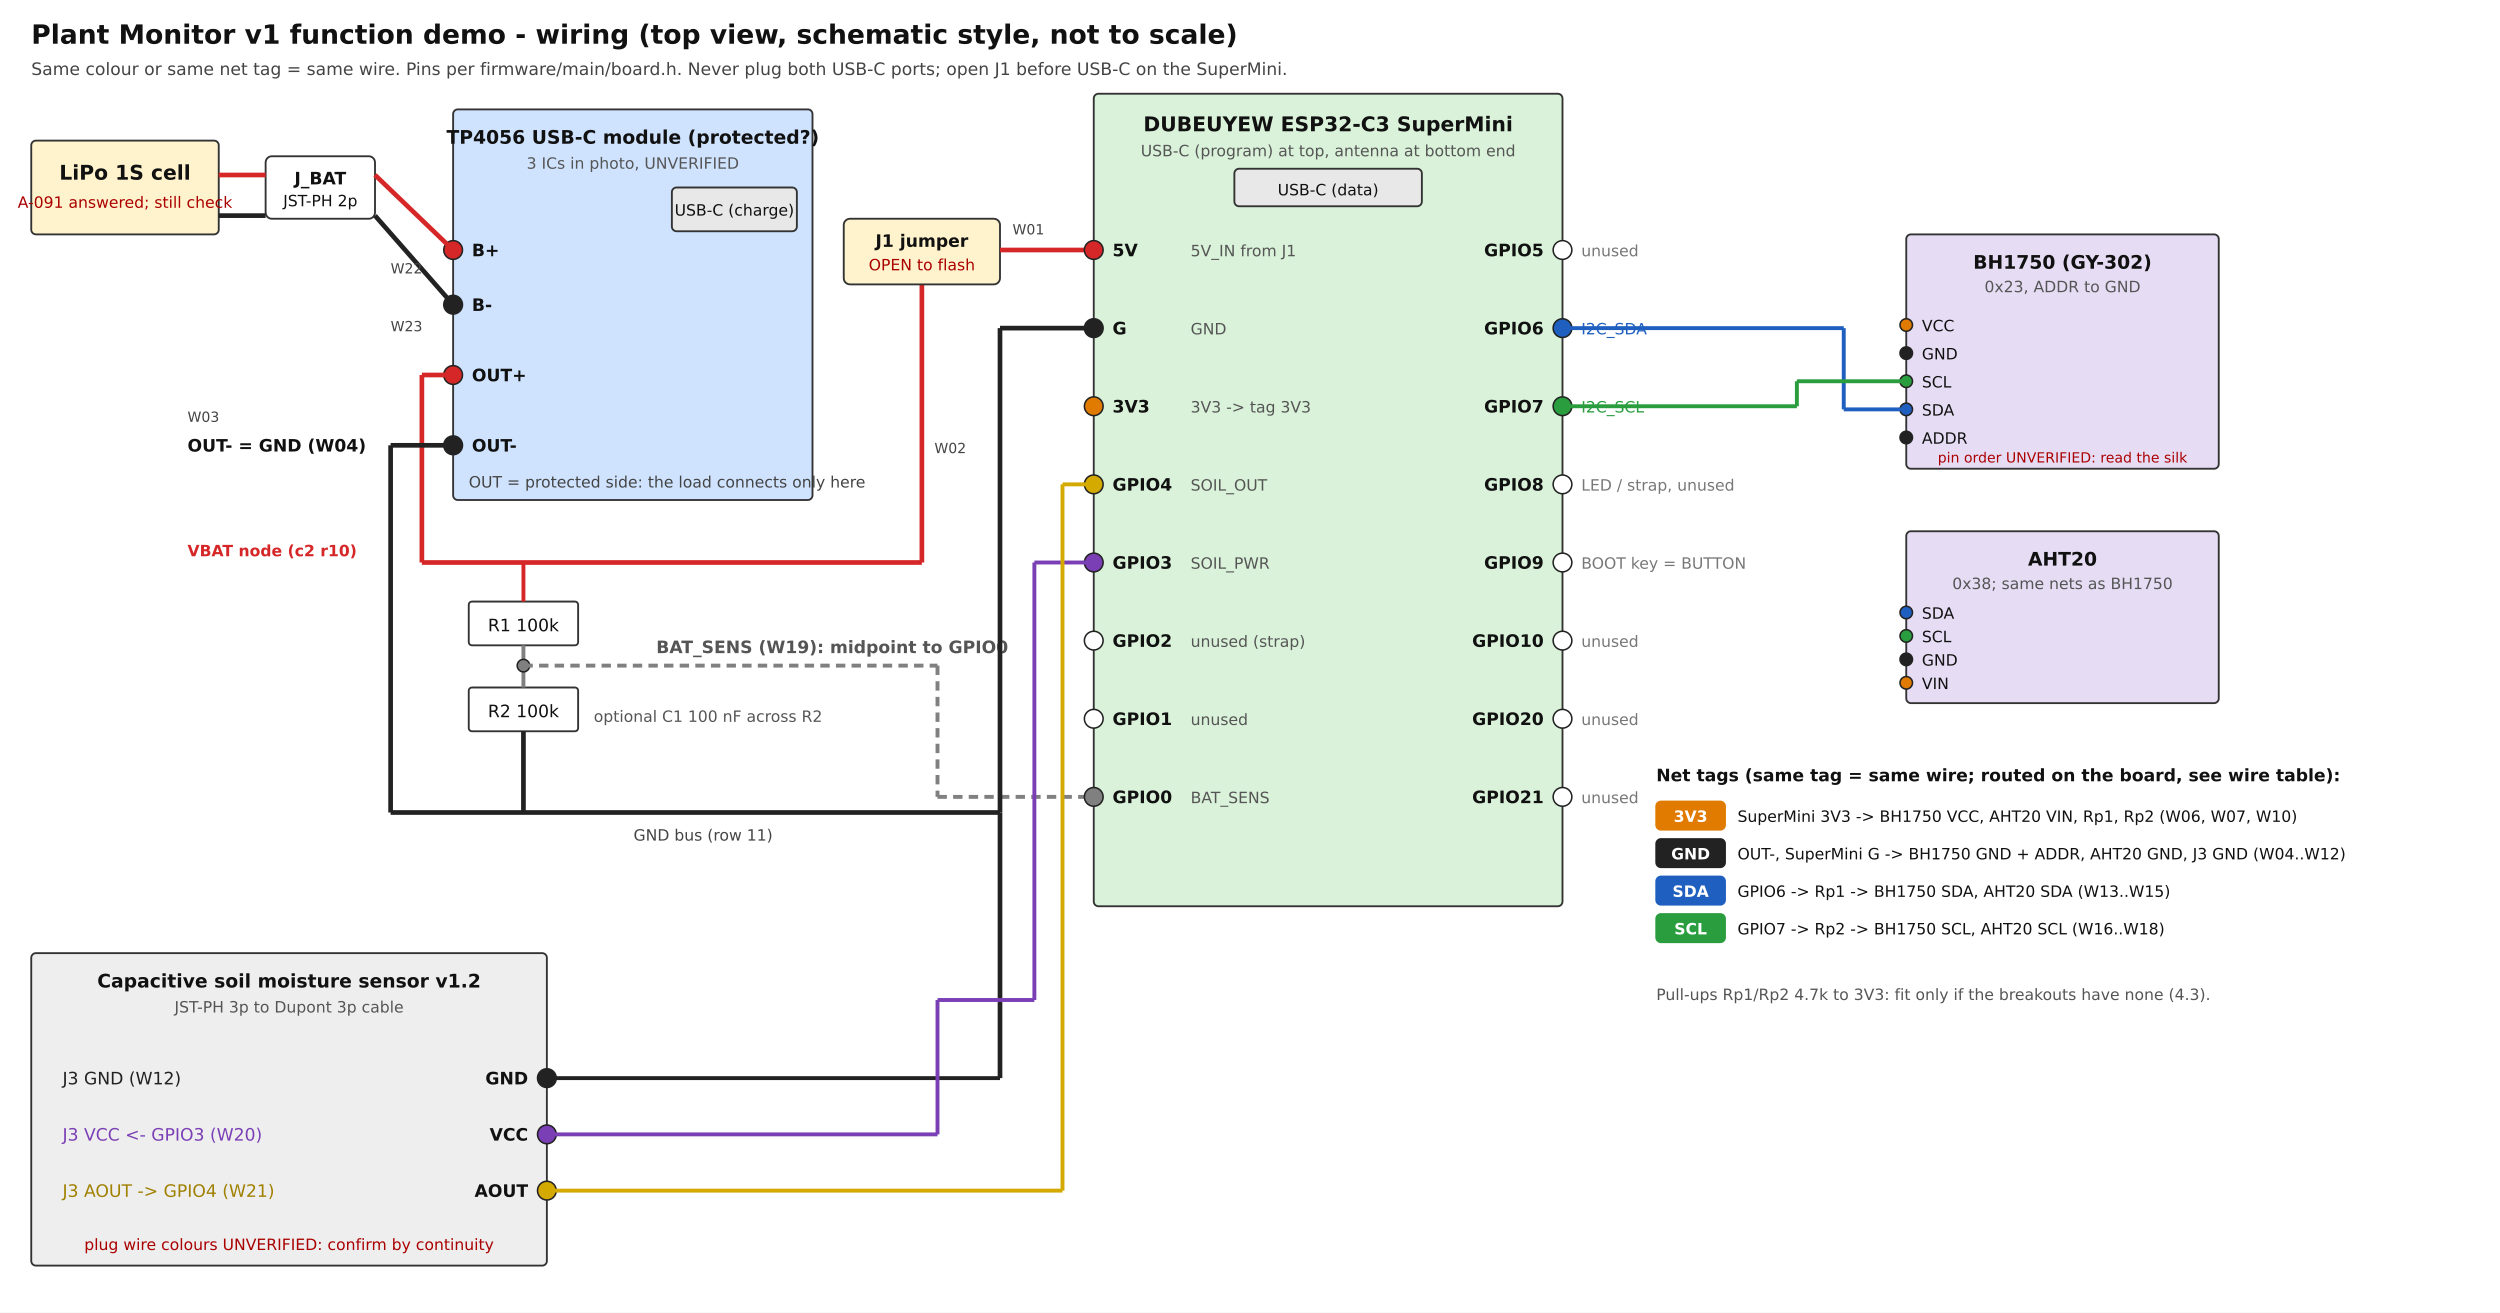
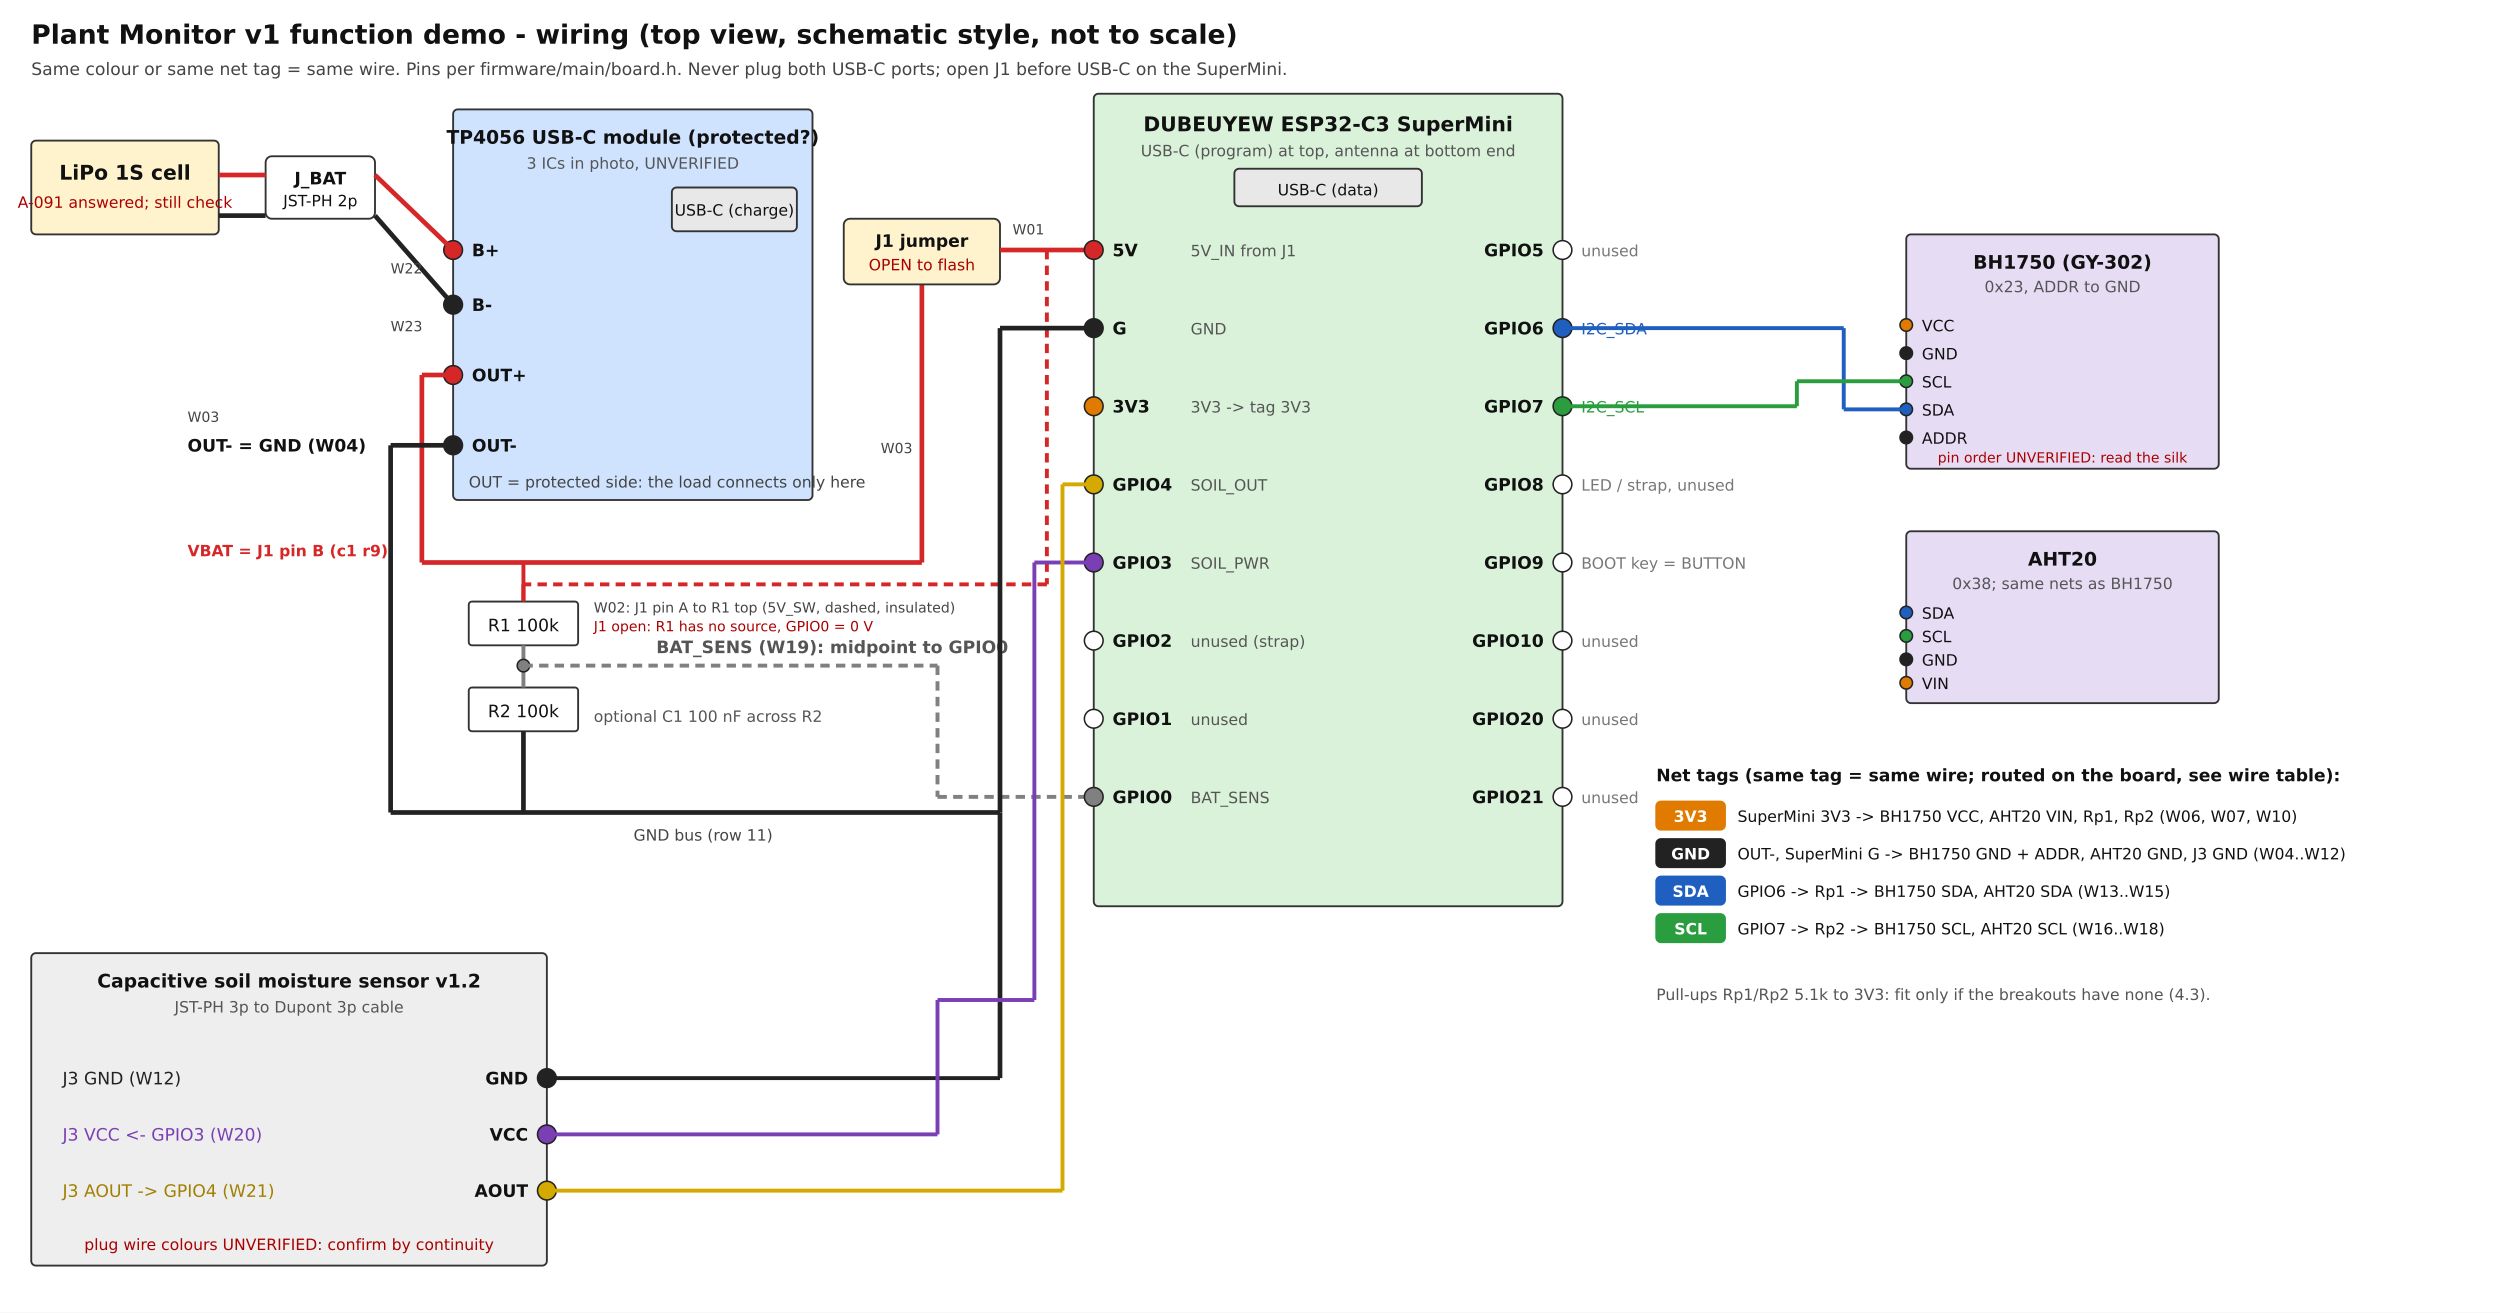
<svg xmlns="http://www.w3.org/2000/svg" viewBox="0 0 1600 840" width="1600" height="840">
  <rect width="1600" height="840" fill="#ffffff" />
  <text x="20.0" y="28.0" font-size="17" text-anchor="start" fill="#111" font-weight="bold" font-family="DejaVu Sans, Arial, Helvetica, sans-serif">Plant Monitor v1 function demo - wiring (top view, schematic style, not to scale)</text>
  <text x="20.0" y="48.0" font-size="11" text-anchor="start" fill="#444" font-weight="normal" font-family="DejaVu Sans, Arial, Helvetica, sans-serif">Same colour or same net tag = same wire. Pins per firmware/main/board.h. Never plug both USB-C ports; open J1 before USB-C on the SuperMini.</text>
  <rect x="20.0" y="90.0" width="120.0" height="60.0" rx="3" fill="#fff3cd" stroke="#333" stroke-width="1.2" />
  <text x="80.0" y="115.0" font-size="13" text-anchor="middle" fill="#111" font-weight="bold" font-family="DejaVu Sans, Arial, Helvetica, sans-serif">LiPo 1S cell</text>
  <text x="80.0" y="133.0" font-size="10" text-anchor="middle" fill="#a00" font-weight="normal" font-family="DejaVu Sans, Arial, Helvetica, sans-serif">A-091 answered; still check</text>
  <rect x="170.0" y="100.0" width="70.0" height="40.0" rx="4" fill="#ffffff" stroke="#333" stroke-width="1.2" />
  <text x="205.0" y="118.0" font-size="11" text-anchor="middle" fill="#111" font-weight="bold" font-family="DejaVu Sans, Arial, Helvetica, sans-serif">J_BAT</text>
  <text x="205.0" y="132.0" font-size="10" text-anchor="middle" fill="#111" font-weight="normal" font-family="DejaVu Sans, Arial, Helvetica, sans-serif">JST-PH 2p</text>
  <line x1="140.0" y1="112.0" x2="170.0" y2="112.0" stroke="#d62728" stroke-width="3.0" />
  <line x1="140.0" y1="138.0" x2="170.0" y2="138.0" stroke="#222222" stroke-width="3.0" />
  <rect x="290.0" y="70.0" width="230.0" height="250.0" rx="3" fill="#cfe3ff" stroke="#333" stroke-width="1.2" />
  <text x="405.0" y="92.0" font-size="12" text-anchor="middle" fill="#111" font-weight="bold" font-family="DejaVu Sans, Arial, Helvetica, sans-serif">TP4056 USB-C module (protected?)</text>
  <text x="405.0" y="108.0" font-size="10" text-anchor="middle" fill="#555" font-weight="normal" font-family="DejaVu Sans, Arial, Helvetica, sans-serif">3 ICs in photo, UNVERIFIED</text>
  <rect x="430.0" y="120.0" width="80.0" height="28.0" rx="3" fill="#e8e8e8" stroke="#333" stroke-width="1.2" />
  <text x="470.0" y="138.0" font-size="10" text-anchor="middle" fill="#111" font-weight="normal" font-family="DejaVu Sans, Arial, Helvetica, sans-serif">USB-C (charge)</text>
  <circle cx="290" cy="160" r="6" fill="#d62728" stroke="#222" />
  <text x="302.0" y="164.0" font-size="11" text-anchor="start" fill="#111" font-weight="bold" font-family="DejaVu Sans, Arial, Helvetica, sans-serif">B+</text>
  <circle cx="290" cy="195" r="6" fill="#222222" stroke="#222" />
  <text x="302.0" y="199.0" font-size="11" text-anchor="start" fill="#111" font-weight="bold" font-family="DejaVu Sans, Arial, Helvetica, sans-serif">B-</text>
  <circle cx="290" cy="240" r="6" fill="#d62728" stroke="#222" />
  <text x="302.0" y="244.0" font-size="11" text-anchor="start" fill="#111" font-weight="bold" font-family="DejaVu Sans, Arial, Helvetica, sans-serif">OUT+</text>
  <circle cx="290" cy="285" r="6" fill="#222222" stroke="#222" />
  <text x="302.0" y="289.0" font-size="11" text-anchor="start" fill="#111" font-weight="bold" font-family="DejaVu Sans, Arial, Helvetica, sans-serif">OUT-</text>
  <line x1="240.0" y1="112.0" x2="290.0" y2="160.0" stroke="#d62728" stroke-width="3.0" />
  <line x1="240.0" y1="138.0" x2="290.0" y2="195.0" stroke="#222222" stroke-width="3.0" />
  <text x="250.0" y="175.0" font-size="9" text-anchor="start" fill="#444" font-weight="normal" font-family="DejaVu Sans, Arial, Helvetica, sans-serif">W22</text>
  <text x="250.0" y="212.0" font-size="9" text-anchor="start" fill="#444" font-weight="normal" font-family="DejaVu Sans, Arial, Helvetica, sans-serif">W23</text>
  <text x="300.0" y="312.0" font-size="10" text-anchor="start" fill="#444" font-weight="normal" font-family="DejaVu Sans, Arial, Helvetica, sans-serif">OUT = protected side: the load connects only here</text>
  <line x1="290.0" y1="240.0" x2="270.0" y2="240.0" stroke="#d62728" stroke-width="3.0" />
  <line x1="270.0" y1="240.0" x2="270.0" y2="360.0" stroke="#d62728" stroke-width="3.0" />
-   <text x="120.0" y="356.0" font-size="10" text-anchor="start" fill="#d62728" font-weight="bold" font-family="DejaVu Sans, Arial, Helvetica, sans-serif">VBAT node (c2 r10)</text>
+   <text x="120.0" y="356.0" font-size="10" text-anchor="start" fill="#d62728" font-weight="bold" font-family="DejaVu Sans, Arial, Helvetica, sans-serif">VBAT = J1 pin B (c1 r9)</text>
  <text x="120.0" y="270.0" font-size="9" text-anchor="start" fill="#444" font-weight="normal" font-family="DejaVu Sans, Arial, Helvetica, sans-serif">W03</text>
  <line x1="270.0" y1="360.0" x2="590.0" y2="360.0" stroke="#d62728" stroke-width="3.0" />
  <line x1="590.0" y1="360.0" x2="590.0" y2="182.0" stroke="#d62728" stroke-width="3.0" />
-   <text x="598.0" y="290.0" font-size="9" text-anchor="start" fill="#444" font-weight="normal" font-family="DejaVu Sans, Arial, Helvetica, sans-serif">W02</text>
+   <text x="584.0" y="290.0" font-size="9" text-anchor="end" fill="#444" font-weight="normal" font-family="DejaVu Sans, Arial, Helvetica, sans-serif">W03</text>
  <rect x="540.0" y="140.0" width="100.0" height="42.0" rx="4" fill="#fff3cd" stroke="#333" stroke-width="1.2" />
  <text x="590.0" y="158.0" font-size="11" text-anchor="middle" fill="#111" font-weight="bold" font-family="DejaVu Sans, Arial, Helvetica, sans-serif">J1 jumper</text>
  <text x="590.0" y="173.0" font-size="10" text-anchor="middle" fill="#a00" font-weight="normal" font-family="DejaVu Sans, Arial, Helvetica, sans-serif">OPEN to flash</text>
  <line x1="640.0" y1="160.0" x2="700.0" y2="160.0" stroke="#d62728" stroke-width="3.0" />
  <text x="648.0" y="150.0" font-size="9" text-anchor="start" fill="#444" font-weight="normal" font-family="DejaVu Sans, Arial, Helvetica, sans-serif">W01</text>
+   <line x1="670.0" y1="160.0" x2="670.0" y2="374.0" stroke="#d62728" stroke-width="2.5" stroke-dasharray="6 4" />
+   <line x1="670.0" y1="374.0" x2="335.0" y2="374.0" stroke="#d62728" stroke-width="2.5" stroke-dasharray="6 4" />
+   <line x1="335.0" y1="374.0" x2="335.0" y2="385.0" stroke="#d62728" stroke-width="2.5" />
+   <text x="380.0" y="392.0" font-size="9" text-anchor="start" fill="#444" font-weight="normal" font-family="DejaVu Sans, Arial, Helvetica, sans-serif">W02: J1 pin A to R1 top (5V_SW, dashed, insulated)</text>
+   <text x="380.0" y="404.0" font-size="9" text-anchor="start" fill="#a00" font-weight="normal" font-family="DejaVu Sans, Arial, Helvetica, sans-serif">J1 open: R1 has no source, GPIO0 = 0 V</text>
  <rect x="300.0" y="385.0" width="70.0" height="28.0" rx="2" fill="#ffffff" stroke="#333" stroke-width="1.2" />
  <text x="335.0" y="404.0" font-size="11" text-anchor="middle" fill="#111" font-weight="normal" font-family="DejaVu Sans, Arial, Helvetica, sans-serif">R1 100k</text>
  <line x1="335.0" y1="360.0" x2="335.0" y2="385.0" stroke="#d62728" stroke-width="2.5" />
  <rect x="300.0" y="440.0" width="70.0" height="28.0" rx="2" fill="#ffffff" stroke="#333" stroke-width="1.2" />
  <text x="335.0" y="459.0" font-size="11" text-anchor="middle" fill="#111" font-weight="normal" font-family="DejaVu Sans, Arial, Helvetica, sans-serif">R2 100k</text>
  <line x1="335.0" y1="413.0" x2="335.0" y2="440.0" stroke="#808080" stroke-width="2.5" />
  <circle cx="335" cy="426" r="4" fill="#808080" stroke="#222" />
  <line x1="335.0" y1="426.0" x2="600.0" y2="426.0" stroke="#808080" stroke-width="2.5" stroke-dasharray="6 4" />
  <text x="420.0" y="418.0" font-size="11" text-anchor="start" fill="#555" font-weight="bold" font-family="DejaVu Sans, Arial, Helvetica, sans-serif">BAT_SENS (W19): midpoint to GPIO0</text>
  <text x="380.0" y="462.0" font-size="10" text-anchor="start" fill="#555" font-weight="normal" font-family="DejaVu Sans, Arial, Helvetica, sans-serif">optional C1 100 nF across R2</text>
  <line x1="600.0" y1="426.0" x2="600.0" y2="510.0" stroke="#808080" stroke-width="2.5" stroke-dasharray="6 4" />
  <line x1="600.0" y1="510.0" x2="700.0" y2="510.0" stroke="#808080" stroke-width="2.5" stroke-dasharray="6 4" />
  <line x1="335.0" y1="468.0" x2="335.0" y2="520.0" stroke="#222222" stroke-width="3.0" />
  <line x1="290.0" y1="285.0" x2="250.0" y2="285.0" stroke="#222222" stroke-width="3.0" />
  <text x="120.0" y="289.0" font-size="11" text-anchor="start" fill="#111" font-weight="bold" font-family="DejaVu Sans, Arial, Helvetica, sans-serif">OUT- = GND (W04)</text>
  <line x1="250.0" y1="285.0" x2="250.0" y2="520.0" stroke="#222222" stroke-width="3.0" />
  <line x1="250.0" y1="520.0" x2="640.0" y2="520.0" stroke="#222222" stroke-width="3.0" />
  <text x="450.0" y="538.0" font-size="10" text-anchor="middle" fill="#444" font-weight="normal" font-family="DejaVu Sans, Arial, Helvetica, sans-serif">GND bus (row 11)</text>
  <line x1="640.0" y1="520.0" x2="640.0" y2="210.0" stroke="#222222" stroke-width="3.0" />
  <line x1="640.0" y1="210.0" x2="700.0" y2="210.0" stroke="#222222" stroke-width="3.0" />
  <rect x="700.0" y="60.0" width="300.0" height="520.0" rx="3" fill="#d9f2d9" stroke="#333" stroke-width="1.2" />
  <text x="850.0" y="84.0" font-size="13" text-anchor="middle" fill="#111" font-weight="bold" font-family="DejaVu Sans, Arial, Helvetica, sans-serif">DUBEUYEW ESP32-C3 SuperMini</text>
  <text x="850.0" y="100.0" font-size="10" text-anchor="middle" fill="#555" font-weight="normal" font-family="DejaVu Sans, Arial, Helvetica, sans-serif">USB-C (program) at top, antenna at bottom end</text>
  <rect x="790.0" y="108.0" width="120.0" height="24.0" rx="3" fill="#e8e8e8" stroke="#333" stroke-width="1.2" />
  <text x="850.0" y="125.0" font-size="10" text-anchor="middle" fill="#111" font-weight="normal" font-family="DejaVu Sans, Arial, Helvetica, sans-serif">USB-C (data)</text>
  <circle cx="700" cy="160" r="6" fill="#d62728" stroke="#222" />
  <text x="712.0" y="164.0" font-size="11" text-anchor="start" fill="#111" font-weight="bold" font-family="DejaVu Sans, Arial, Helvetica, sans-serif">5V</text>
  <text x="762.0" y="164.0" font-size="10" text-anchor="start" fill="#555" font-weight="normal" font-family="DejaVu Sans, Arial, Helvetica, sans-serif">5V_IN from J1</text>
  <circle cx="700" cy="210" r="6" fill="#222222" stroke="#222" />
  <text x="712.0" y="214.0" font-size="11" text-anchor="start" fill="#111" font-weight="bold" font-family="DejaVu Sans, Arial, Helvetica, sans-serif">G</text>
  <text x="762.0" y="214.0" font-size="10" text-anchor="start" fill="#555" font-weight="normal" font-family="DejaVu Sans, Arial, Helvetica, sans-serif">GND</text>
  <circle cx="700" cy="260" r="6" fill="#e07b00" stroke="#222" />
  <text x="712.0" y="264.0" font-size="11" text-anchor="start" fill="#111" font-weight="bold" font-family="DejaVu Sans, Arial, Helvetica, sans-serif">3V3</text>
  <text x="762.0" y="264.0" font-size="10" text-anchor="start" fill="#555" font-weight="normal" font-family="DejaVu Sans, Arial, Helvetica, sans-serif">3V3 -&gt; tag 3V3</text>
  <circle cx="700" cy="310" r="6" fill="#d4a900" stroke="#222" />
  <text x="712.0" y="314.0" font-size="11" text-anchor="start" fill="#111" font-weight="bold" font-family="DejaVu Sans, Arial, Helvetica, sans-serif">GPIO4</text>
  <text x="762.0" y="314.0" font-size="10" text-anchor="start" fill="#555" font-weight="normal" font-family="DejaVu Sans, Arial, Helvetica, sans-serif">SOIL_OUT</text>
  <circle cx="700" cy="360" r="6" fill="#7b3fb5" stroke="#222" />
  <text x="712.0" y="364.0" font-size="11" text-anchor="start" fill="#111" font-weight="bold" font-family="DejaVu Sans, Arial, Helvetica, sans-serif">GPIO3</text>
  <text x="762.0" y="364.0" font-size="10" text-anchor="start" fill="#555" font-weight="normal" font-family="DejaVu Sans, Arial, Helvetica, sans-serif">SOIL_PWR</text>
  <circle cx="700" cy="410" r="6" fill="#ffffff" stroke="#222" />
  <text x="712.0" y="414.0" font-size="11" text-anchor="start" fill="#111" font-weight="bold" font-family="DejaVu Sans, Arial, Helvetica, sans-serif">GPIO2</text>
  <text x="762.0" y="414.0" font-size="10" text-anchor="start" fill="#555" font-weight="normal" font-family="DejaVu Sans, Arial, Helvetica, sans-serif">unused (strap)</text>
  <circle cx="700" cy="460" r="6" fill="#ffffff" stroke="#222" />
  <text x="712.0" y="464.0" font-size="11" text-anchor="start" fill="#111" font-weight="bold" font-family="DejaVu Sans, Arial, Helvetica, sans-serif">GPIO1</text>
  <text x="762.0" y="464.0" font-size="10" text-anchor="start" fill="#555" font-weight="normal" font-family="DejaVu Sans, Arial, Helvetica, sans-serif">unused</text>
  <circle cx="700" cy="510" r="6" fill="#808080" stroke="#222" />
  <text x="712.0" y="514.0" font-size="11" text-anchor="start" fill="#111" font-weight="bold" font-family="DejaVu Sans, Arial, Helvetica, sans-serif">GPIO0</text>
  <text x="762.0" y="514.0" font-size="10" text-anchor="start" fill="#555" font-weight="normal" font-family="DejaVu Sans, Arial, Helvetica, sans-serif">BAT_SENS</text>
  <circle cx="1000" cy="160" r="6" fill="#ffffff" stroke="#222" />
  <text x="988.0" y="164.0" font-size="11" text-anchor="end" fill="#111" font-weight="bold" font-family="DejaVu Sans, Arial, Helvetica, sans-serif">GPIO5</text>
  <text x="1012.0" y="164.0" font-size="10" text-anchor="start" fill="#777" font-weight="normal" font-family="DejaVu Sans, Arial, Helvetica, sans-serif">unused</text>
  <circle cx="1000" cy="210" r="6" fill="#1f5fbf" stroke="#222" />
  <text x="988.0" y="214.0" font-size="11" text-anchor="end" fill="#111" font-weight="bold" font-family="DejaVu Sans, Arial, Helvetica, sans-serif">GPIO6</text>
  <text x="1012.0" y="214.0" font-size="10" text-anchor="start" fill="#1f5fbf" font-weight="normal" font-family="DejaVu Sans, Arial, Helvetica, sans-serif">I2C_SDA</text>
  <circle cx="1000" cy="260" r="6" fill="#2a9d3f" stroke="#222" />
  <text x="988.0" y="264.0" font-size="11" text-anchor="end" fill="#111" font-weight="bold" font-family="DejaVu Sans, Arial, Helvetica, sans-serif">GPIO7</text>
  <text x="1012.0" y="264.0" font-size="10" text-anchor="start" fill="#2a9d3f" font-weight="normal" font-family="DejaVu Sans, Arial, Helvetica, sans-serif">I2C_SCL</text>
  <circle cx="1000" cy="310" r="6" fill="#ffffff" stroke="#222" />
  <text x="988.0" y="314.0" font-size="11" text-anchor="end" fill="#111" font-weight="bold" font-family="DejaVu Sans, Arial, Helvetica, sans-serif">GPIO8</text>
  <text x="1012.0" y="314.0" font-size="10" text-anchor="start" fill="#777" font-weight="normal" font-family="DejaVu Sans, Arial, Helvetica, sans-serif">LED / strap, unused</text>
  <circle cx="1000" cy="360" r="6" fill="#ffffff" stroke="#222" />
  <text x="988.0" y="364.0" font-size="11" text-anchor="end" fill="#111" font-weight="bold" font-family="DejaVu Sans, Arial, Helvetica, sans-serif">GPIO9</text>
  <text x="1012.0" y="364.0" font-size="10" text-anchor="start" fill="#777" font-weight="normal" font-family="DejaVu Sans, Arial, Helvetica, sans-serif">BOOT key = BUTTON</text>
  <circle cx="1000" cy="410" r="6" fill="#ffffff" stroke="#222" />
  <text x="988.0" y="414.0" font-size="11" text-anchor="end" fill="#111" font-weight="bold" font-family="DejaVu Sans, Arial, Helvetica, sans-serif">GPIO10</text>
  <text x="1012.0" y="414.0" font-size="10" text-anchor="start" fill="#777" font-weight="normal" font-family="DejaVu Sans, Arial, Helvetica, sans-serif">unused</text>
  <circle cx="1000" cy="460" r="6" fill="#ffffff" stroke="#222" />
  <text x="988.0" y="464.0" font-size="11" text-anchor="end" fill="#111" font-weight="bold" font-family="DejaVu Sans, Arial, Helvetica, sans-serif">GPIO20</text>
  <text x="1012.0" y="464.0" font-size="10" text-anchor="start" fill="#777" font-weight="normal" font-family="DejaVu Sans, Arial, Helvetica, sans-serif">unused</text>
  <circle cx="1000" cy="510" r="6" fill="#ffffff" stroke="#222" />
  <text x="988.0" y="514.0" font-size="11" text-anchor="end" fill="#111" font-weight="bold" font-family="DejaVu Sans, Arial, Helvetica, sans-serif">GPIO21</text>
  <text x="1012.0" y="514.0" font-size="10" text-anchor="start" fill="#777" font-weight="normal" font-family="DejaVu Sans, Arial, Helvetica, sans-serif">unused</text>
  <text x="940.0" y="220.0" font-size="9" text-anchor="start" fill="#111" font-weight="normal" font-family="DejaVu Sans, Arial, Helvetica, sans-serif" />
  <rect x="20.0" y="610.0" width="330.0" height="200.0" rx="3" fill="#eeeeee" stroke="#333" stroke-width="1.2" />
  <text x="185.0" y="632.0" font-size="12" text-anchor="middle" fill="#111" font-weight="bold" font-family="DejaVu Sans, Arial, Helvetica, sans-serif">Capacitive soil moisture sensor v1.2</text>
  <text x="185.0" y="648.0" font-size="10" text-anchor="middle" fill="#555" font-weight="normal" font-family="DejaVu Sans, Arial, Helvetica, sans-serif">JST-PH 3p to Dupont 3p cable</text>
  <circle cx="350" cy="690" r="6" fill="#222222" stroke="#222" />
  <text x="338.0" y="694.0" font-size="11" text-anchor="end" fill="#111" font-weight="bold" font-family="DejaVu Sans, Arial, Helvetica, sans-serif">GND</text>
  <text x="40.0" y="694.0" font-size="11" text-anchor="start" fill="#222222" font-weight="normal" font-family="DejaVu Sans, Arial, Helvetica, sans-serif">J3 GND (W12)</text>
  <circle cx="350" cy="726" r="6" fill="#7b3fb5" stroke="#222" />
  <text x="338.0" y="730.0" font-size="11" text-anchor="end" fill="#111" font-weight="bold" font-family="DejaVu Sans, Arial, Helvetica, sans-serif">VCC</text>
  <text x="40.0" y="730.0" font-size="11" text-anchor="start" fill="#7b3fb5" font-weight="normal" font-family="DejaVu Sans, Arial, Helvetica, sans-serif">J3 VCC &lt;- GPIO3 (W20)</text>
  <circle cx="350" cy="762" r="6" fill="#d4a900" stroke="#222" />
  <text x="338.0" y="766.0" font-size="11" text-anchor="end" fill="#111" font-weight="bold" font-family="DejaVu Sans, Arial, Helvetica, sans-serif">AOUT</text>
  <text x="40.0" y="766.0" font-size="11" text-anchor="start" fill="#a08000" font-weight="normal" font-family="DejaVu Sans, Arial, Helvetica, sans-serif">J3 AOUT -&gt; GPIO4 (W21)</text>
  <text x="185.0" y="800.0" font-size="10" text-anchor="middle" fill="#a00" font-weight="normal" font-family="DejaVu Sans, Arial, Helvetica, sans-serif">plug wire colours UNVERIFIED: confirm by continuity</text>
  <line x1="350.0" y1="690.0" x2="640.0" y2="690.0" stroke="#222222" stroke-width="2.5" />
  <line x1="640.0" y1="520.0" x2="640.0" y2="690.0" stroke="#222222" stroke-width="3.0" />
  <line x1="350.0" y1="726.0" x2="600.0" y2="726.0" stroke="#7b3fb5" stroke-width="2.5" />
  <line x1="600.0" y1="726.0" x2="600.0" y2="640.0" stroke="#7b3fb5" stroke-width="2.5" />
  <line x1="600.0" y1="640.0" x2="662.0" y2="640.0" stroke="#7b3fb5" stroke-width="2.5" />
  <line x1="662.0" y1="640.0" x2="662.0" y2="360.0" stroke="#7b3fb5" stroke-width="2.5" />
  <line x1="662.0" y1="360.0" x2="700.0" y2="360.0" stroke="#7b3fb5" stroke-width="2.5" />
  <line x1="350.0" y1="762.0" x2="680.0" y2="762.0" stroke="#d4a900" stroke-width="2.5" />
  <line x1="680.0" y1="762.0" x2="680.0" y2="310.0" stroke="#d4a900" stroke-width="2.5" />
  <line x1="680.0" y1="310.0" x2="700.0" y2="310.0" stroke="#d4a900" stroke-width="2.5" />
  <rect x="1220.0" y="150.0" width="200.0" height="150.0" rx="3" fill="#e6ddf5" stroke="#333" stroke-width="1.2" />
  <text x="1320.0" y="172.0" font-size="12" text-anchor="middle" fill="#111" font-weight="bold" font-family="DejaVu Sans, Arial, Helvetica, sans-serif">BH1750 (GY-302)</text>
  <text x="1320.0" y="187.0" font-size="10" text-anchor="middle" fill="#555" font-weight="normal" font-family="DejaVu Sans, Arial, Helvetica, sans-serif">0x23, ADDR to GND</text>
  <circle cx="1220" cy="208" r="4" fill="#e07b00" stroke="#222" />
  <text x="1230.0" y="212.0" font-size="10" text-anchor="start" fill="#111" font-weight="normal" font-family="DejaVu Sans, Arial, Helvetica, sans-serif">VCC</text>
  <circle cx="1220" cy="226" r="4" fill="#222222" stroke="#222" />
  <text x="1230.0" y="230.0" font-size="10" text-anchor="start" fill="#111" font-weight="normal" font-family="DejaVu Sans, Arial, Helvetica, sans-serif">GND</text>
  <circle cx="1220" cy="244" r="4" fill="#2a9d3f" stroke="#222" />
  <text x="1230.0" y="248.0" font-size="10" text-anchor="start" fill="#111" font-weight="normal" font-family="DejaVu Sans, Arial, Helvetica, sans-serif">SCL</text>
  <circle cx="1220" cy="262" r="4" fill="#1f5fbf" stroke="#222" />
  <text x="1230.0" y="266.0" font-size="10" text-anchor="start" fill="#111" font-weight="normal" font-family="DejaVu Sans, Arial, Helvetica, sans-serif">SDA</text>
  <circle cx="1220" cy="280" r="4" fill="#222222" stroke="#222" />
  <text x="1230.0" y="284.0" font-size="10" text-anchor="start" fill="#111" font-weight="normal" font-family="DejaVu Sans, Arial, Helvetica, sans-serif">ADDR</text>
  <text x="1320.0" y="296.0" font-size="9" text-anchor="middle" fill="#a00" font-weight="normal" font-family="DejaVu Sans, Arial, Helvetica, sans-serif">pin order UNVERIFIED: read the silk</text>
  <rect x="1220.0" y="340.0" width="200.0" height="110.0" rx="3" fill="#e6ddf5" stroke="#333" stroke-width="1.2" />
  <text x="1320.0" y="362.0" font-size="12" text-anchor="middle" fill="#111" font-weight="bold" font-family="DejaVu Sans, Arial, Helvetica, sans-serif">AHT20</text>
  <text x="1320.0" y="377.0" font-size="10" text-anchor="middle" fill="#555" font-weight="normal" font-family="DejaVu Sans, Arial, Helvetica, sans-serif">0x38; same nets as BH1750</text>
  <circle cx="1220" cy="392" r="4" fill="#1f5fbf" stroke="#222" />
  <text x="1230.0" y="396.0" font-size="10" text-anchor="start" fill="#111" font-weight="normal" font-family="DejaVu Sans, Arial, Helvetica, sans-serif">SDA</text>
  <circle cx="1220" cy="407" r="4" fill="#2a9d3f" stroke="#222" />
  <text x="1230.0" y="411.0" font-size="10" text-anchor="start" fill="#111" font-weight="normal" font-family="DejaVu Sans, Arial, Helvetica, sans-serif">SCL</text>
  <circle cx="1220" cy="422" r="4" fill="#222222" stroke="#222" />
  <text x="1230.0" y="426.0" font-size="10" text-anchor="start" fill="#111" font-weight="normal" font-family="DejaVu Sans, Arial, Helvetica, sans-serif">GND</text>
  <circle cx="1220" cy="437" r="4" fill="#e07b00" stroke="#222" />
  <text x="1230.0" y="441.0" font-size="10" text-anchor="start" fill="#111" font-weight="normal" font-family="DejaVu Sans, Arial, Helvetica, sans-serif">VIN</text>
  <line x1="1000.0" y1="210.0" x2="1180.0" y2="210.0" stroke="#1f5fbf" stroke-width="2.5" />
  <line x1="1180.0" y1="210.0" x2="1180.0" y2="262.0" stroke="#1f5fbf" stroke-width="2.5" />
  <line x1="1180.0" y1="262.0" x2="1220.0" y2="262.0" stroke="#1f5fbf" stroke-width="2.5" />
  <line x1="1000.0" y1="260.0" x2="1150.0" y2="260.0" stroke="#2a9d3f" stroke-width="2.5" />
  <line x1="1150.0" y1="260.0" x2="1150.0" y2="244.0" stroke="#2a9d3f" stroke-width="2.5" />
  <line x1="1150.0" y1="244.0" x2="1220.0" y2="244.0" stroke="#2a9d3f" stroke-width="2.5" />
  <text x="1060.0" y="500.0" font-size="11" text-anchor="start" fill="#111" font-weight="bold" font-family="DejaVu Sans, Arial, Helvetica, sans-serif">Net tags (same tag = same wire; routed on the board, see wire table):</text>
  <rect x="1060.0" y="513.0" width="44.0" height="18.0" rx="3" fill="#e07b00" stroke="#e07b00" stroke-width="1.2" />
  <text x="1082.0" y="526.0" font-size="10" text-anchor="middle" fill="#ffffff" font-weight="bold" font-family="DejaVu Sans, Arial, Helvetica, sans-serif">3V3</text>
  <text x="1112.0" y="526.0" font-size="10" text-anchor="start" fill="#111" font-weight="normal" font-family="DejaVu Sans, Arial, Helvetica, sans-serif">SuperMini 3V3 -&gt; BH1750 VCC, AHT20 VIN, Rp1, Rp2 (W06, W07, W10)</text>
  <rect x="1060.0" y="537.0" width="44.0" height="18.0" rx="3" fill="#222222" stroke="#222222" stroke-width="1.2" />
  <text x="1082.0" y="550.0" font-size="10" text-anchor="middle" fill="#ffffff" font-weight="bold" font-family="DejaVu Sans, Arial, Helvetica, sans-serif">GND</text>
  <text x="1112.0" y="550.0" font-size="10" text-anchor="start" fill="#111" font-weight="normal" font-family="DejaVu Sans, Arial, Helvetica, sans-serif">OUT-, SuperMini G -&gt; BH1750 GND + ADDR, AHT20 GND, J3 GND (W04..W12)</text>
  <rect x="1060.0" y="561.0" width="44.0" height="18.0" rx="3" fill="#1f5fbf" stroke="#1f5fbf" stroke-width="1.2" />
  <text x="1082.0" y="574.0" font-size="10" text-anchor="middle" fill="#ffffff" font-weight="bold" font-family="DejaVu Sans, Arial, Helvetica, sans-serif">SDA</text>
  <text x="1112.0" y="574.0" font-size="10" text-anchor="start" fill="#111" font-weight="normal" font-family="DejaVu Sans, Arial, Helvetica, sans-serif">GPIO6 -&gt; Rp1 -&gt; BH1750 SDA, AHT20 SDA (W13..W15)</text>
  <rect x="1060.0" y="585.0" width="44.0" height="18.0" rx="3" fill="#2a9d3f" stroke="#2a9d3f" stroke-width="1.2" />
  <text x="1082.0" y="598.0" font-size="10" text-anchor="middle" fill="#ffffff" font-weight="bold" font-family="DejaVu Sans, Arial, Helvetica, sans-serif">SCL</text>
  <text x="1112.0" y="598.0" font-size="10" text-anchor="start" fill="#111" font-weight="normal" font-family="DejaVu Sans, Arial, Helvetica, sans-serif">GPIO7 -&gt; Rp2 -&gt; BH1750 SCL, AHT20 SCL (W16..W18)</text>
-   <text x="1060.0" y="640.0" font-size="10" text-anchor="start" fill="#555" font-weight="normal" font-family="DejaVu Sans, Arial, Helvetica, sans-serif">Pull-ups Rp1/Rp2 4.7k to 3V3: fit only if the breakouts have none (4.3).</text>
+   <text x="1060.0" y="640.0" font-size="10" text-anchor="start" fill="#555" font-weight="normal" font-family="DejaVu Sans, Arial, Helvetica, sans-serif">Pull-ups Rp1/Rp2 5.1k to 3V3: fit only if the breakouts have none (4.3).</text>
</svg>
